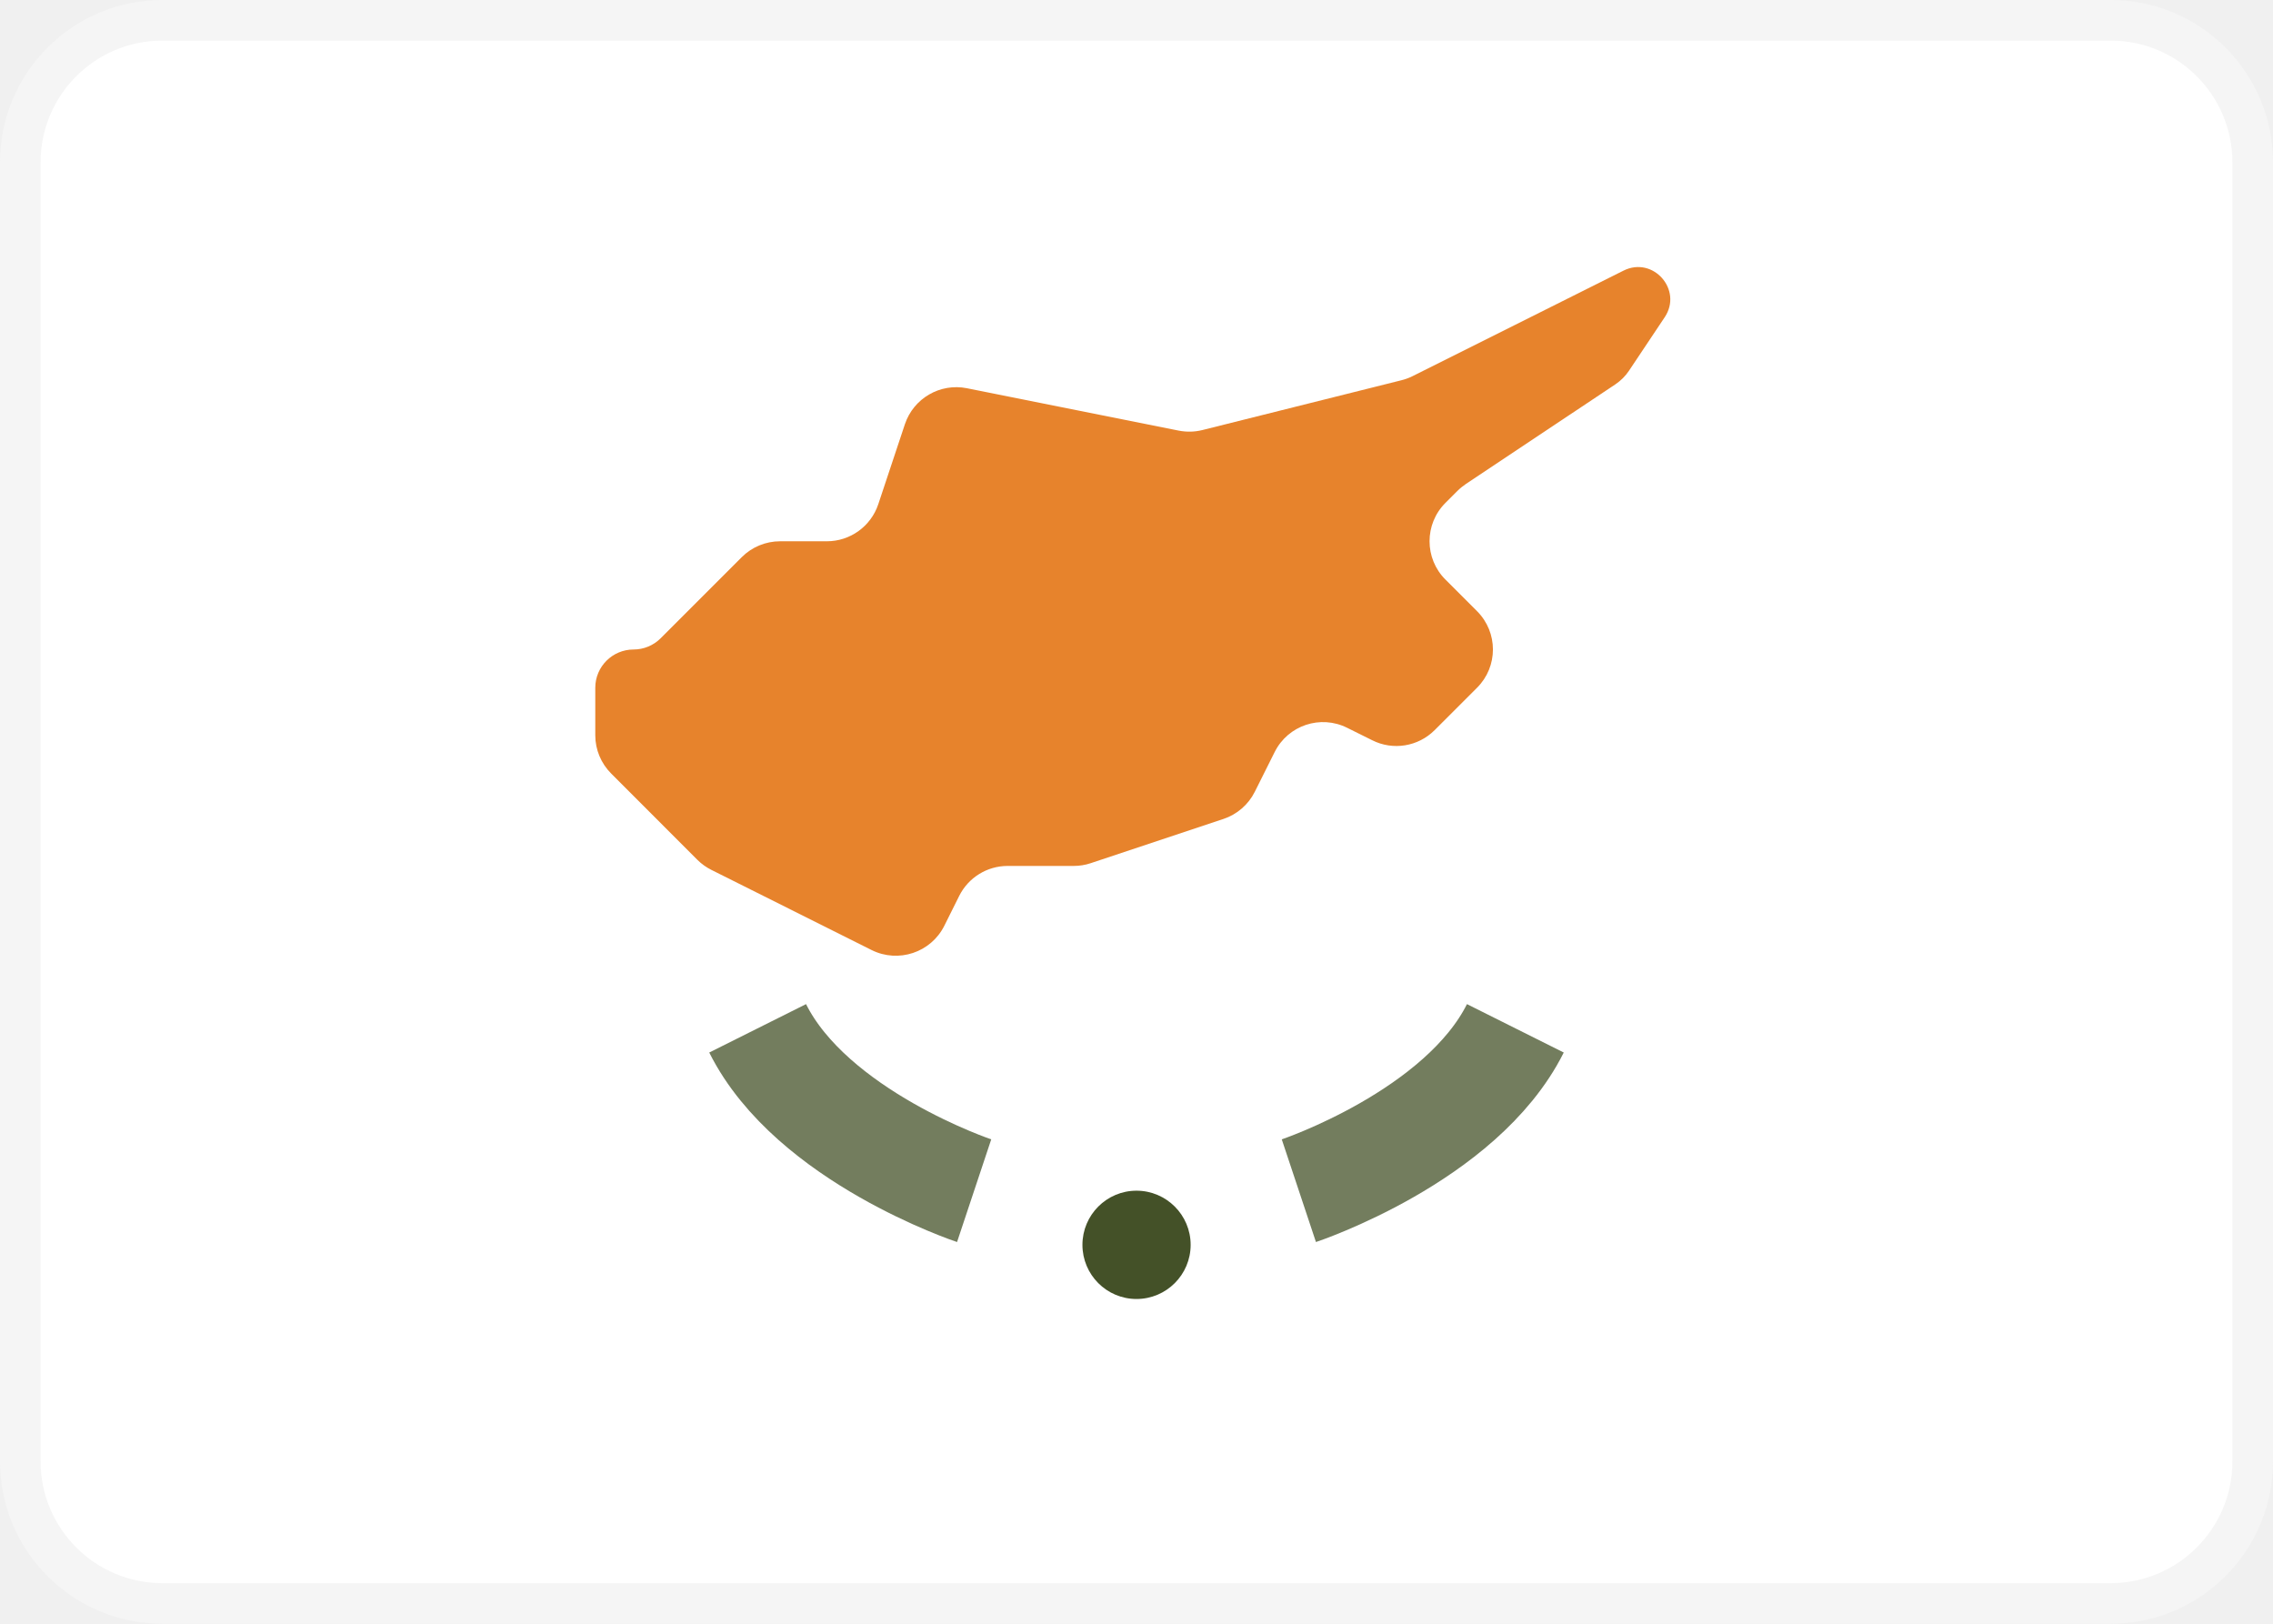
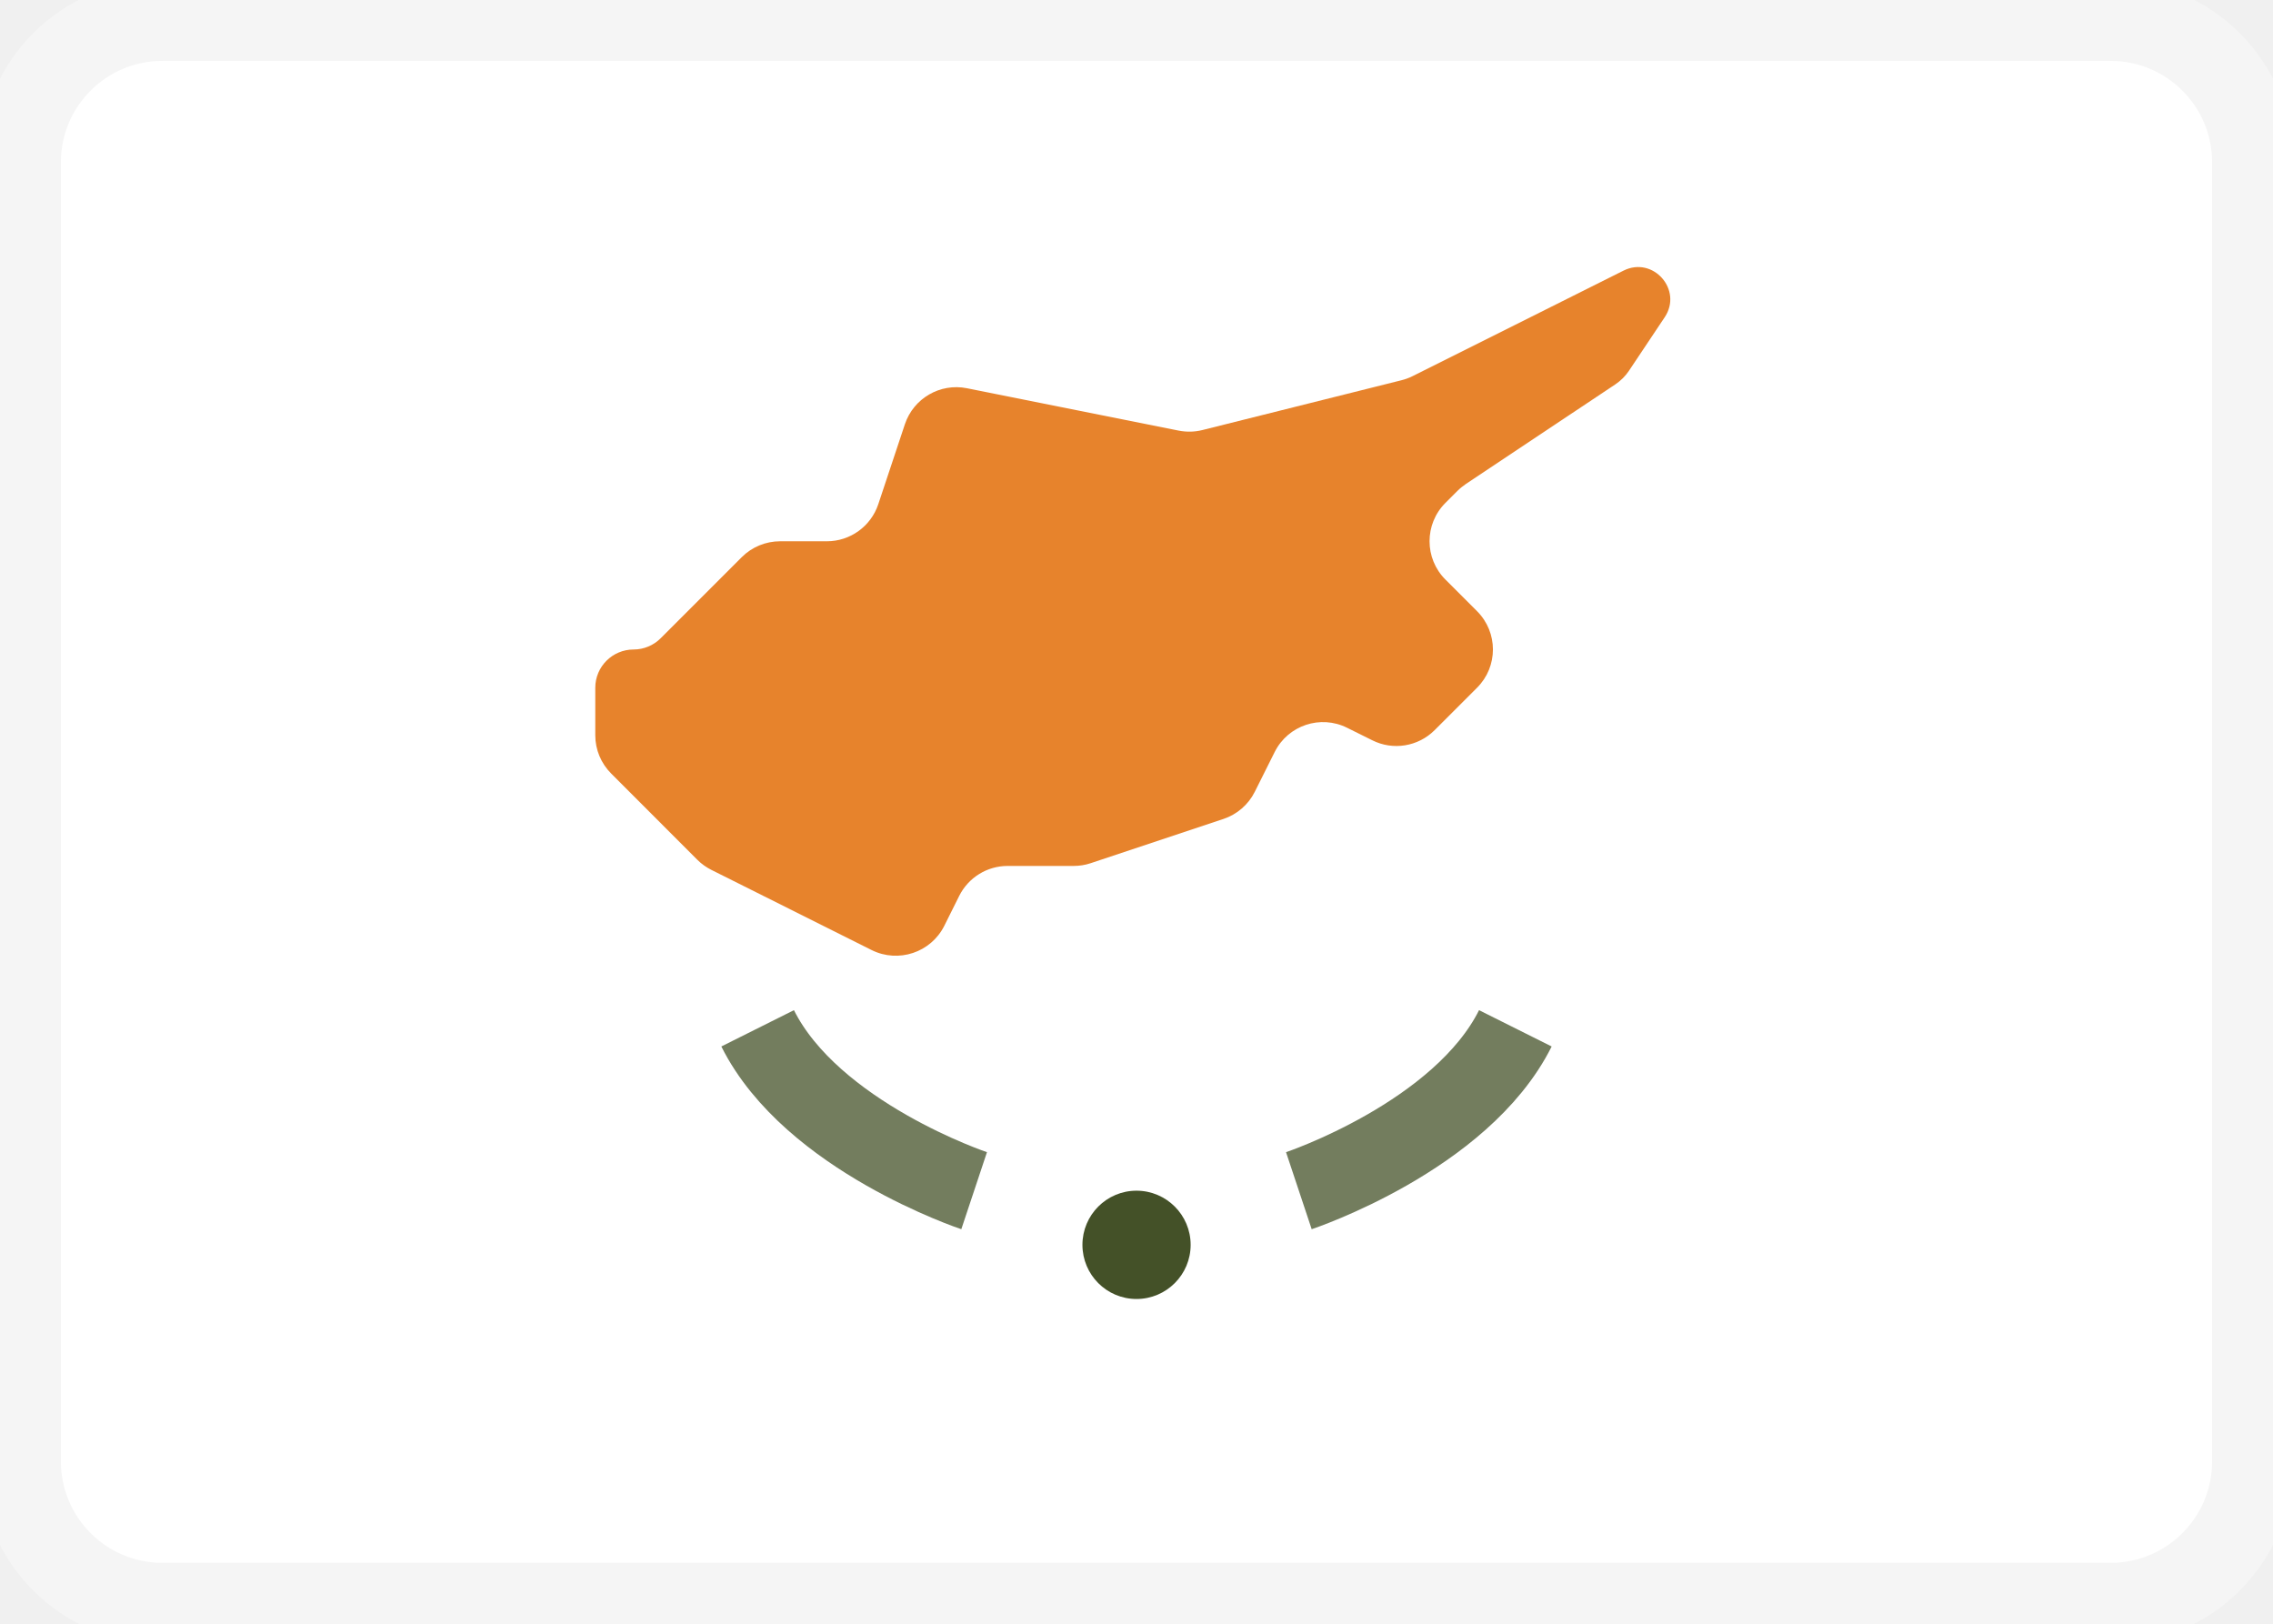
<svg xmlns="http://www.w3.org/2000/svg" width="28" height="20" viewBox="0 0 28 20" fill="none">
-   <rect x="0.25" y="0.25" width="27.5" height="19.5" rx="1.75" fill="white" stroke="#F5F5F5" stroke-width="0.5" />
+   <rect x="0.25" y="0.25" width="27.5" height="19.5" rx="1.75" fill="white" stroke="#F5F5F5" strokeWidth="0.5" />
  <mask id="mask0" style="mask-type:alpha" maskUnits="userSpaceOnUse" x="0" y="0" width="28" height="20">
-     <rect x="0.25" y="0.25" width="27.5" height="19.5" rx="1.75" fill="white" stroke="white" stroke-width="0.5" />
+     <rect x="0.25" y="0.25" width="27.5" height="19.5" rx="1.75" fill="white" stroke="white" strokeWidth="0.5" />
  </mask>
  <g mask="url(#mask0)">
    <path fill-rule="evenodd" clip-rule="evenodd" d="M20 3.333C20.363 3.152 20.732 3.569 20.507 3.907L20.067 4.566C20.023 4.632 19.966 4.689 19.899 4.734L18.055 5.963C18.019 5.988 17.985 6.015 17.953 6.047L17.805 6.195C17.545 6.455 17.545 6.878 17.805 7.138L18.195 7.528C18.456 7.789 18.456 8.211 18.195 8.471L17.673 8.993C17.47 9.196 17.16 9.247 16.904 9.118L16.596 8.965C16.267 8.8 15.867 8.933 15.702 9.263L15.457 9.753C15.378 9.911 15.239 10.031 15.072 10.087L13.436 10.632C13.368 10.655 13.297 10.666 13.225 10.666H12.412C12.16 10.666 11.929 10.809 11.816 11.035L11.632 11.404C11.467 11.733 11.066 11.866 10.737 11.702L8.764 10.715C8.7 10.683 8.641 10.641 8.59 10.59L7.529 9.528C7.404 9.403 7.333 9.234 7.333 9.057V8.471C7.333 8.211 7.545 8 7.805 8C7.93 8 8.05 7.95 8.138 7.862L9.138 6.862C9.263 6.737 9.433 6.667 9.61 6.667H10.186C10.473 6.667 10.728 6.483 10.819 6.211L11.147 5.225C11.254 4.906 11.581 4.716 11.911 4.782L14.52 5.304C14.617 5.323 14.716 5.321 14.812 5.297L17.262 4.684C17.31 4.672 17.355 4.656 17.399 4.634L18.667 4L20 3.333Z" fill="#E7832C" />
    <path fill-rule="evenodd" clip-rule="evenodd" d="M14 16C14.368 16 14.667 15.701 14.667 15.333C14.667 14.965 14.368 14.666 14 14.666C13.632 14.666 13.334 14.965 13.334 15.333C13.334 15.701 13.632 16 14 16Z" fill="#445128" />
-     <path opacity="0.75" d="M16 14.666C16 14.666 18 14 18.667 12.666" stroke="#445128" stroke-width="1.333" strokeLinecap="round" />
-     <path opacity="0.75" d="M12 14.666C12 14.666 10 14 9.333 12.666" stroke="#445128" stroke-width="1.333" strokeLinecap="round" />
+     <path opacity="0.75" d="M16 14.666C16 14.666 18 14 18.667 12.666" stroke="#445128" strokeWidth="1.333" strokeLinecap="round" />
+     <path opacity="0.75" d="M12 14.666C12 14.666 10 14 9.333 12.666" stroke="#445128" strokeWidth="1.333" strokeLinecap="round" />
  </g>
</svg>
